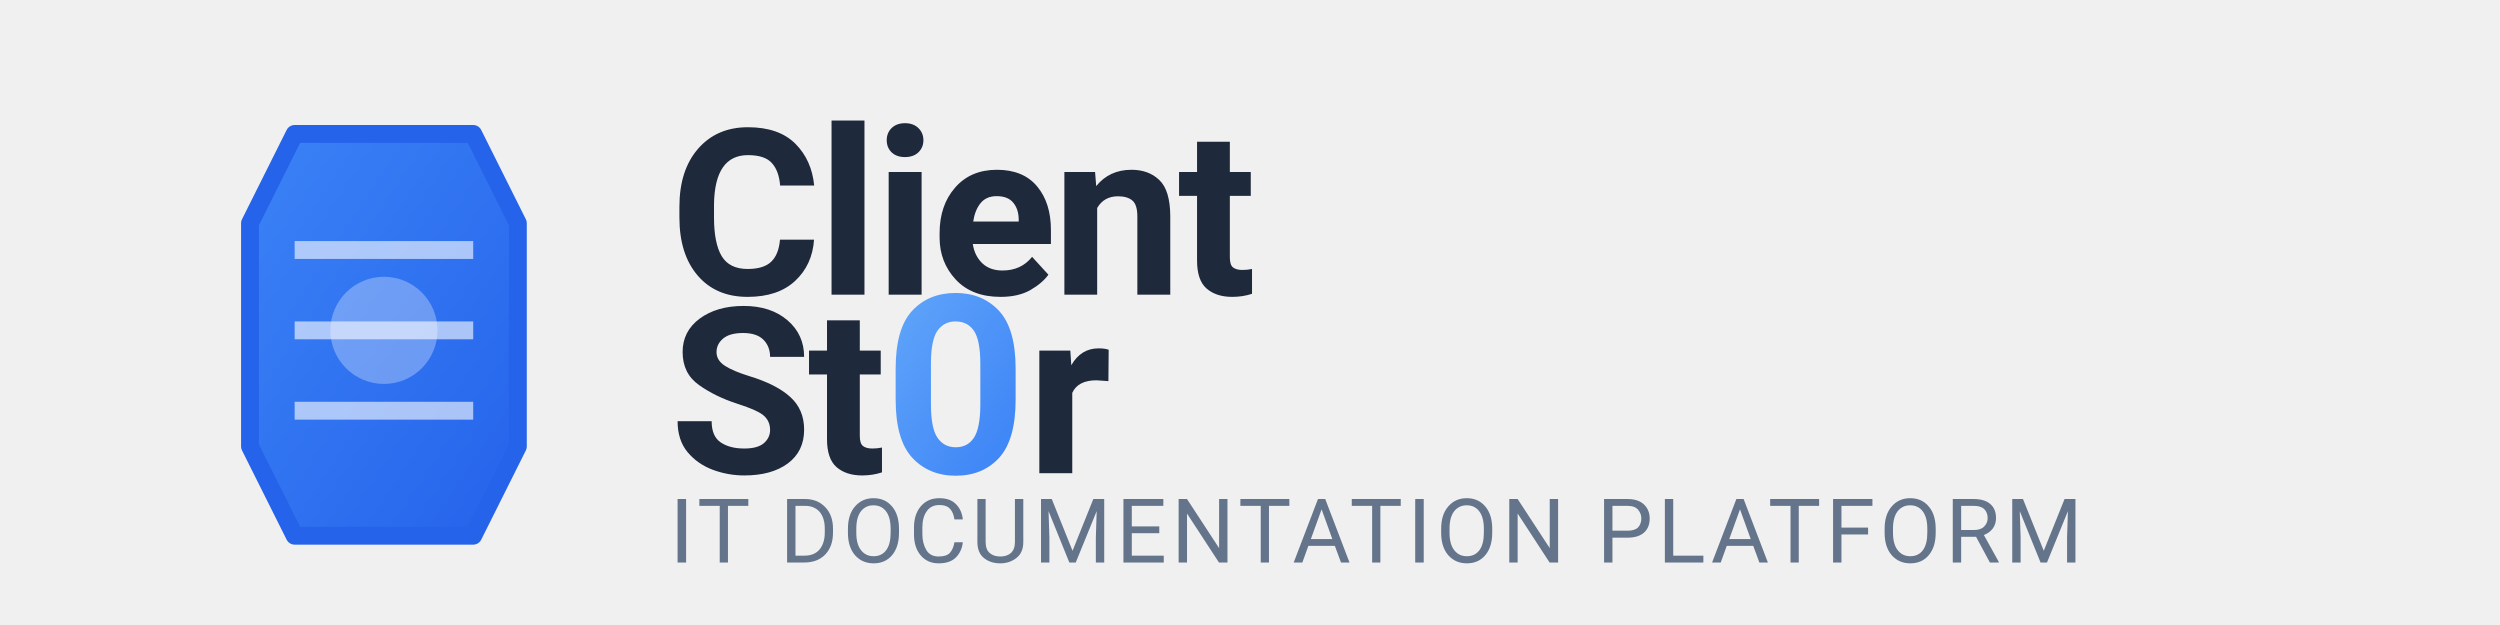
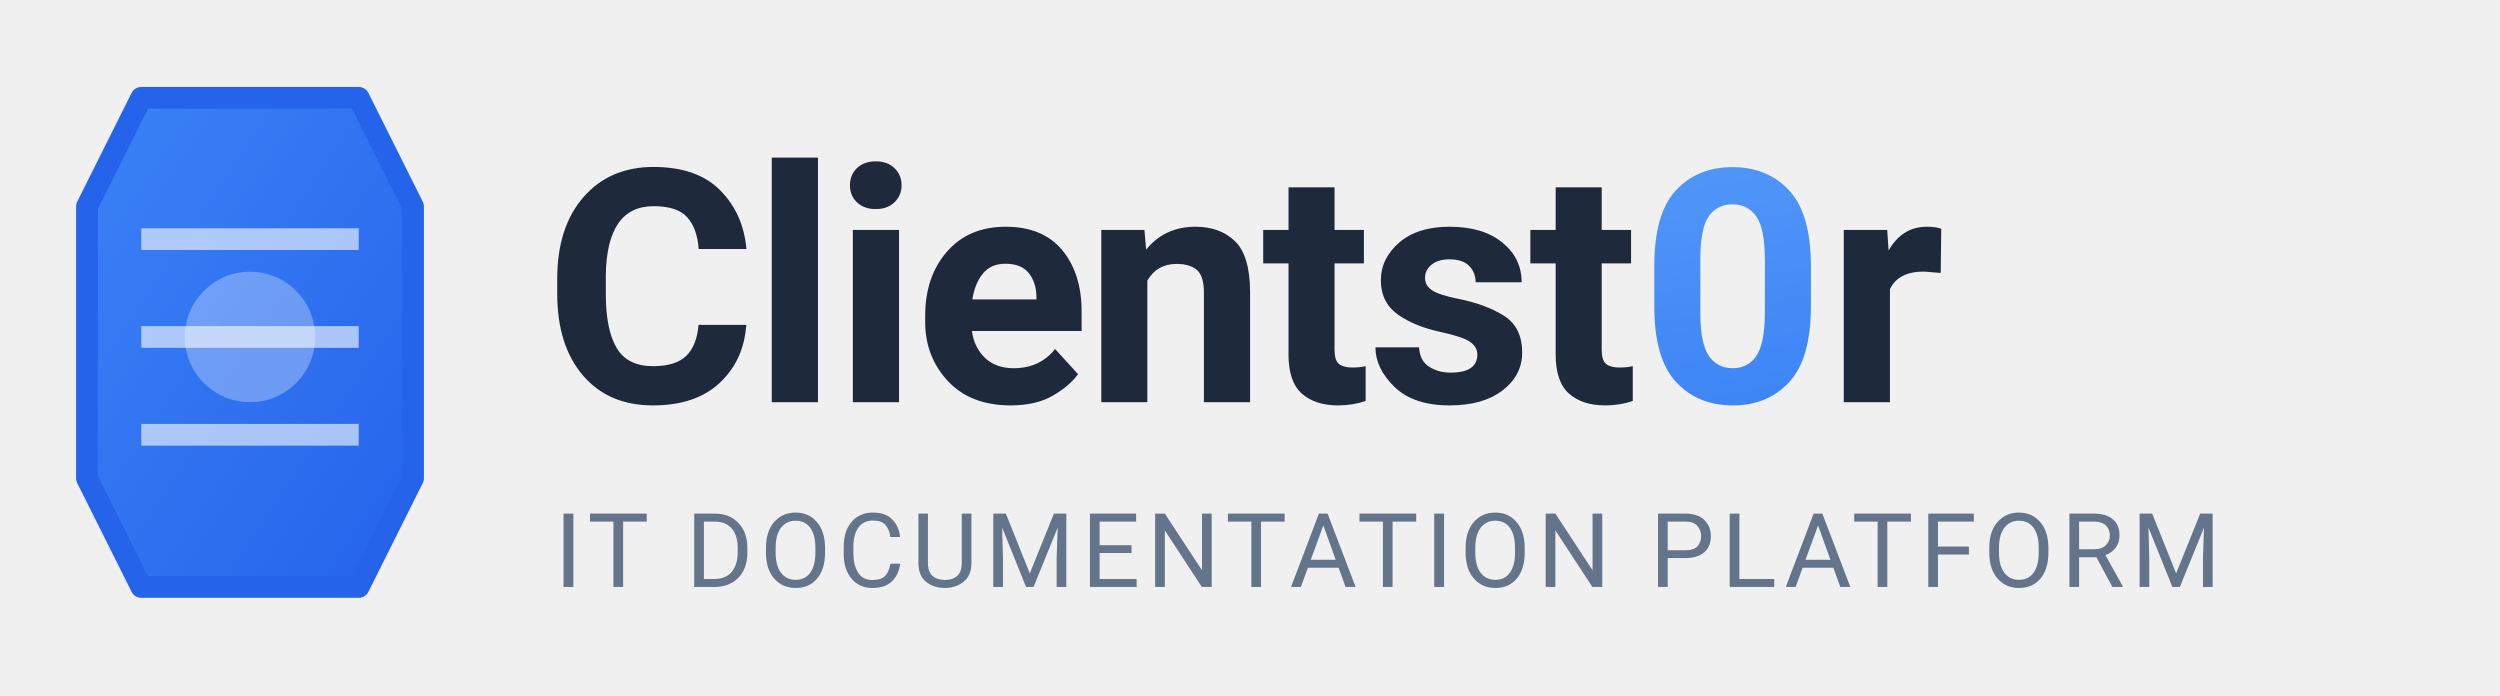
- <svg xmlns="http://www.w3.org/2000/svg" viewBox="0 0 280 70" width="280" height="70">
+ <svg xmlns="http://www.w3.org/2000/svg" viewBox="0 0 230 64" width="230" height="64">
  <defs>
    <linearGradient id="iconGradient" x1="0%" y1="0%" x2="100%" y2="100%">
-       <stop offset="0%" style="stop-color:#3b82f6;stop-opacity:1" />
-       <stop offset="100%" style="stop-color:#2563eb;stop-opacity:1" />
+       <stop offset="0%" stop-color="#3b82f6" />
+       <stop offset="100%" stop-color="#2563eb" />
    </linearGradient>
    <linearGradient id="zeroGradient" x1="0%" y1="0%" x2="100%" y2="100%">
-       <stop offset="0%" style="stop-color:#60a5fa;stop-opacity:1" />
-       <stop offset="100%" style="stop-color:#3b82f6;stop-opacity:1" />
+       <stop offset="0%" stop-color="#60a5fa" />
+       <stop offset="100%" stop-color="#3b82f6" />
    </linearGradient>
  </defs>
-   <g transform="translate(8, 10)">
+   <g transform="translate(-12, 4)">
    <path d="M 25 5 L 45 5 L 50 15 L 50 40 L 45 50 L 25 50 L 20 40 L 20 15 Z" fill="url(#iconGradient)" stroke="#2563eb" stroke-width="2" stroke-linejoin="round" />
    <line x1="25" y1="18" x2="45" y2="18" stroke="white" stroke-width="2" opacity="0.6" />
    <line x1="25" y1="27" x2="45" y2="27" stroke="white" stroke-width="2" opacity="0.6" />
    <line x1="25" y1="36" x2="45" y2="36" stroke="white" stroke-width="2" opacity="0.6" />
    <circle cx="35" cy="27" r="6" fill="white" opacity="0.3" />
  </g>
-   <text x="75" y="33" font-family="'Segoe UI', 'Roboto', 'Arial', sans-serif" font-size="26" font-weight="600" fill="#1e293b" letter-spacing="-0.5">Client</text>
-   <text x="75" y="53" font-family="'Segoe UI', 'Roboto', 'Arial', sans-serif" font-size="26" font-weight="600" fill="#1e293b" letter-spacing="-0.5">St</text>
-   <text x="99" y="53" font-family="'Segoe UI', 'Roboto', 'Arial', sans-serif" font-size="28" font-weight="700" fill="url(#zeroGradient)" letter-spacing="-0.5">0</text>
-   <text x="115" y="53" font-family="'Segoe UI', 'Roboto', 'Arial', sans-serif" font-size="26" font-weight="600" fill="#1e293b" letter-spacing="-0.5">r</text>
-   <text x="75" y="63" font-family="'Segoe UI', 'Roboto', 'Arial', sans-serif" font-size="10" font-weight="400" fill="#64748b" letter-spacing="0.5">IT DOCUMENTATION PLATFORM</text>
+   <text x="50" y="37" font-family="'Segoe UI', 'Roboto', 'Arial', sans-serif" font-size="30" font-weight="600" fill="#1e293b" letter-spacing="-0.5">Clientst<tspan font-weight="700" fill="url(#zeroGradient)">0</tspan>r</text>
+   <text x="51" y="54" font-family="'Segoe UI', 'Roboto', 'Arial', sans-serif" font-size="9.5" font-weight="400" fill="#64748b" letter-spacing="0.6">IT DOCUMENTATION PLATFORM</text>
</svg>
